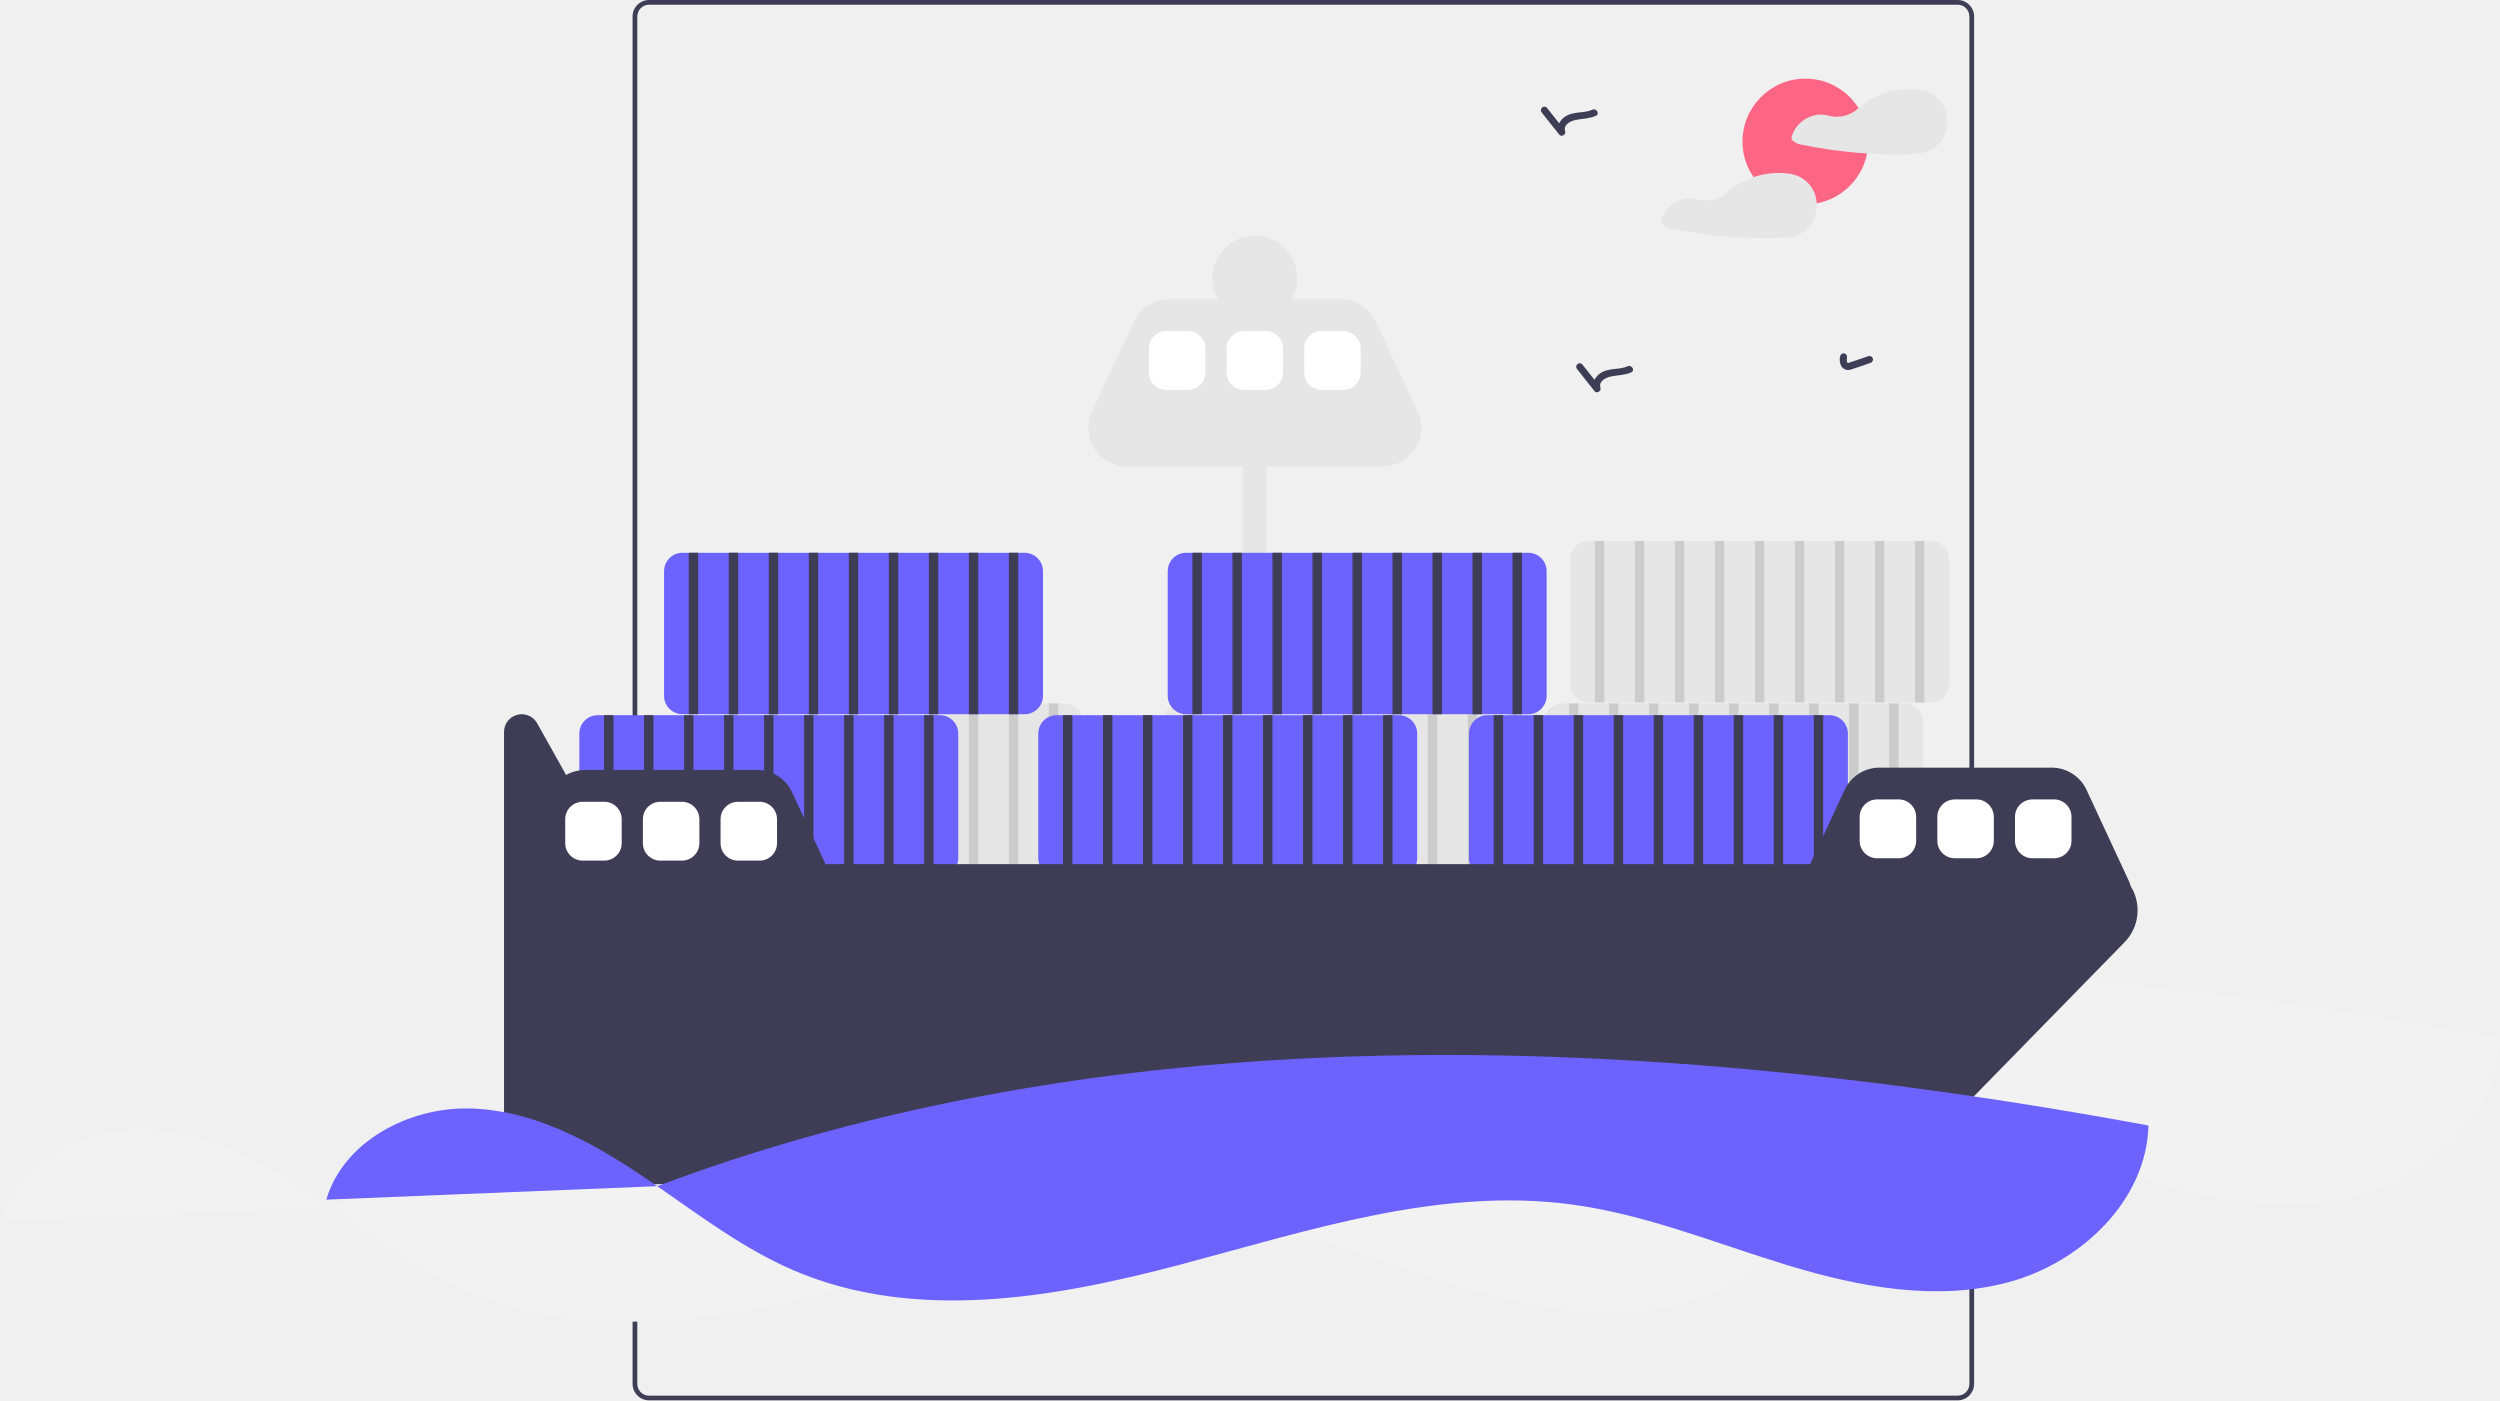
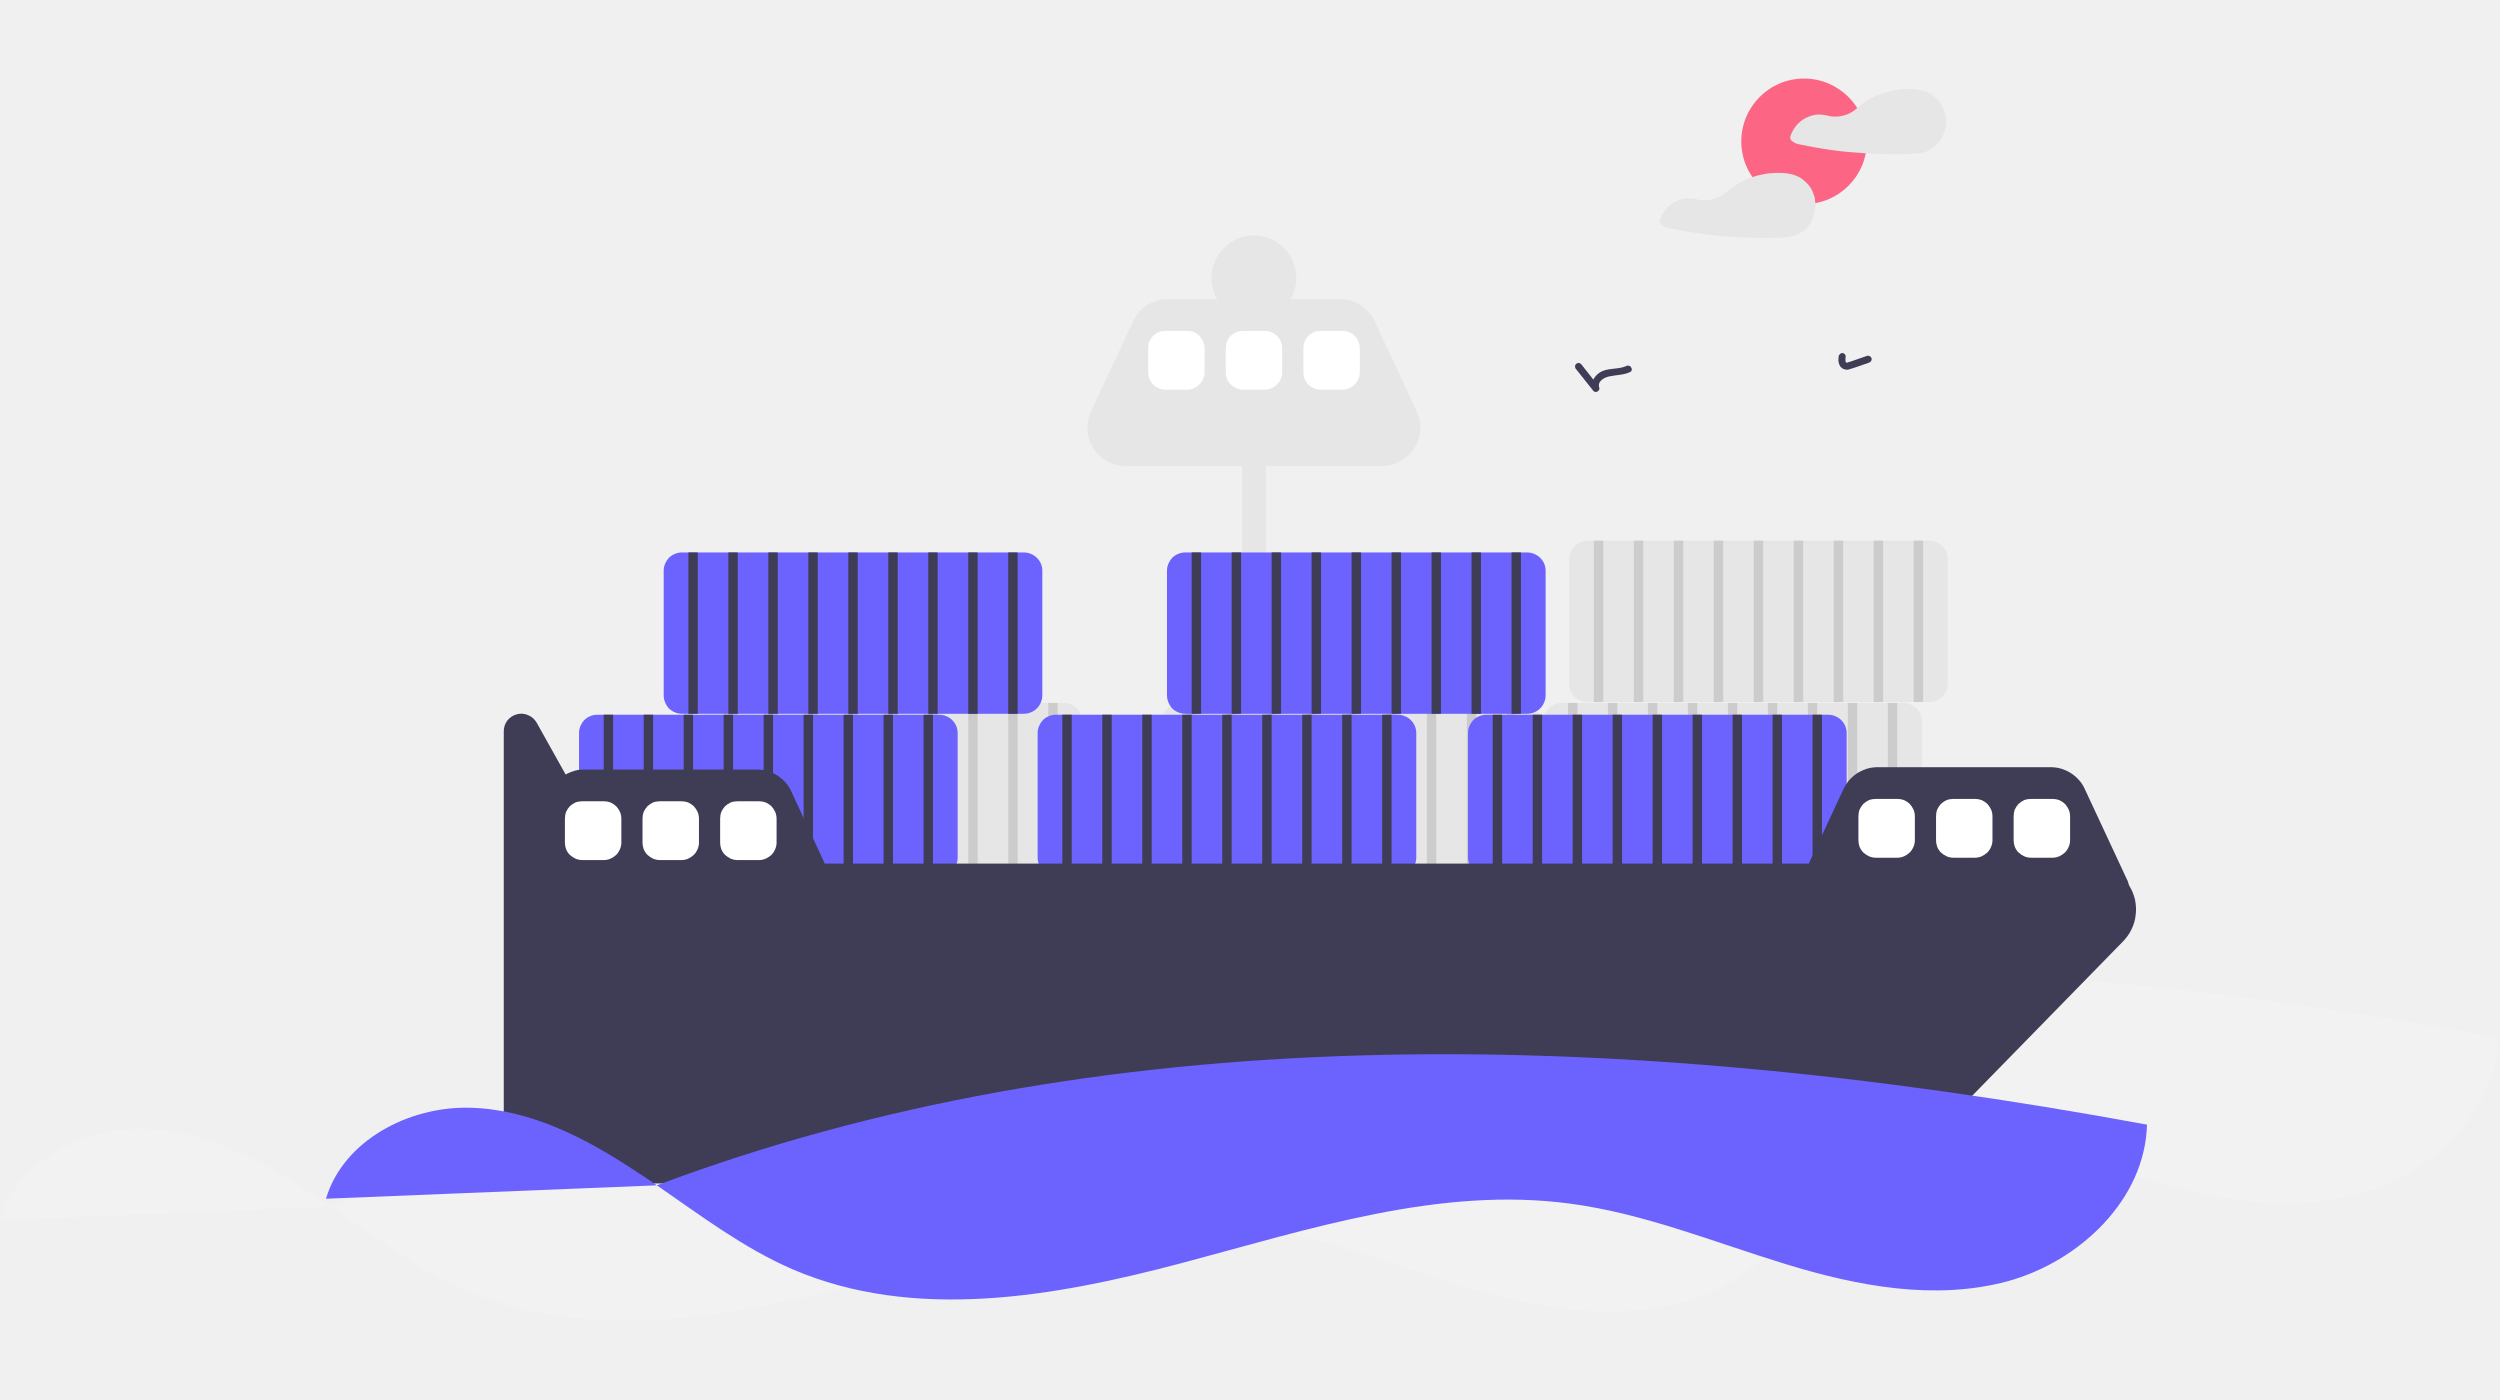
- <svg xmlns="http://www.w3.org/2000/svg" width="1062.23" height="595" viewBox="0 0 1062.23 595" role="img" artist="Katerina Limpitsouni" source="https://undraw.co/">
-   <path d="M702.771,153.766q-.84-.51-1.68-.99H642.652c-.42.66-.82,1.33-1.21,2h63.01C703.892,154.436,703.332,154.106,702.771,153.766Zm-386.5,197.47v14.9c.25.02.51.02.76.03l-.5,28.64-.26-.14v2.82l.21.11-.21,12.01v41.4h2v-106.52Q317.432,347.726,316.271,351.236Zm386.5-197.47q-.84-.51-1.68-.99H642.652c-.42.66-.82,1.33-1.21,2h63.01C703.892,154.436,703.332,154.106,702.771,153.766Zm176.5-.99h-556a7.008,7.008,0,0,0-7,7v581a7.015,7.015,0,0,0,7,7h556a7.008,7.008,0,0,0,7-7v-581A7.008,7.008,0,0,0,879.271,152.776Zm5,588a5.002,5.002,0,0,1-5,5h-556a5.002,5.002,0,0,1-5-5v-581a5.008,5.008,0,0,1,5-5h556a5.008,5.008,0,0,1,5,5Z" transform="translate(-47.49128 -152.7756)" fill="#3f3d56" />
-   <path d="M396.54,586.789c-25.906-.62-53.677,13.895-61.049,38.738l140.624-5.725q-3.989-2.757-8.014-5.446C446.525,600.006,422.446,587.41,396.54,586.789Z" transform="translate(-47.49128 -152.7756)" fill="#f2f2f2" />
-   <path d="M476.116,619.802c18.7,12.926,36.95,26.722,57.787,35.695,51.594,22.22,110.988,11.857,165.275-2.585,54.287-14.442,109.703-32.792,165.383-25.348,31.573,4.221,61.382,16.574,91.858,25.841s63.267,15.473,94.016,7.153c30.748-8.321,58.483-34.706,59.287-66.55C877.589,551.089,662.376,549.815,476.116,619.802Z" transform="translate(-47.49128 -152.7756)" fill="#f2f2f2" />
-   <path d="M108.54,632.789c-25.906-.62-53.677,13.895-61.049,38.738l140.624-5.725q-3.989-2.757-8.014-5.446C158.525,646.006,134.446,633.41,108.54,632.789Z" transform="translate(-47.49128 -152.7756)" fill="#f2f2f2" />
-   <path d="M188.116,665.802c18.7,12.926,36.95,26.722,57.787,35.695,51.594,22.22,110.988,11.857,165.275-2.585,54.287-14.442,109.703-32.792,165.383-25.348,31.573,4.221,61.382,16.574,91.858,25.841s63.267,15.473,94.016,7.153c30.748-8.321,58.483-34.706,59.287-66.55C589.589,597.089,374.376,595.815,188.116,665.802Z" transform="translate(-47.49128 -152.7756)" fill="#f2f2f2" />
-   <path d="M499.828,451.644h-145.36a7.825,7.825,0,0,0-7.82,7.82v52.96a7.825,7.825,0,0,0,7.82,7.82h145.36a7.825,7.825,0,0,0,7.82-7.82v-52.96A7.825,7.825,0,0,0,499.828,451.644Z" transform="translate(-47.49128 -152.7756)" fill="#e6e6e6" />
-   <rect x="309.657" y="298.868" width="4" height="68.6" fill="#ccc" />
-   <rect x="326.657" y="298.868" width="4" height="68.6" fill="#ccc" />
-   <rect x="343.657" y="298.868" width="4" height="68.6" fill="#ccc" />
-   <rect x="360.657" y="298.868" width="4" height="68.6" fill="#ccc" />
-   <rect x="377.657" y="298.868" width="4" height="68.6" fill="#ccc" />
-   <rect x="394.657" y="298.868" width="4" height="68.6" fill="#ccc" />
-   <rect x="411.657" y="298.868" width="4" height="68.6" fill="#ccc" />
-   <rect x="428.657" y="298.868" width="4" height="68.6" fill="#ccc" />
-   <rect x="445.657" y="298.868" width="4" height="68.6" fill="#ccc" />
-   <path d="M649.877,327.771l-17.846-38.396a16.302,16.302,0,0,0-14.783-9.431h-21.028a18,18,0,1,0-31.145,0H544.048a16.302,16.302,0,0,0-14.783,9.431L511.418,327.771a16.302,16.302,0,0,0,14.783,23.173h49.446v186h10v-186h49.446A16.302,16.302,0,0,0,649.877,327.771Z" transform="translate(-47.49128 -152.7756)" fill="#e6e6e6" />
-   <path d="M856.828,451.644h-145.36a7.825,7.825,0,0,0-7.82,7.82v52.96a7.825,7.825,0,0,0,7.82,7.82h145.36a7.825,7.825,0,0,0,7.82-7.82v-52.96A7.825,7.825,0,0,0,856.828,451.644Z" transform="translate(-47.49128 -152.7756)" fill="#e6e6e6" />
-   <rect x="666.657" y="298.868" width="4" height="68.6" fill="#ccc" />
-   <rect x="683.657" y="298.868" width="4" height="68.6" fill="#ccc" />
-   <rect x="700.657" y="298.868" width="4" height="68.6" fill="#ccc" />
-   <rect x="717.657" y="298.868" width="4" height="68.6" fill="#ccc" />
-   <rect x="734.657" y="298.868" width="4" height="68.6" fill="#ccc" />
-   <rect x="751.657" y="298.868" width="4" height="68.6" fill="#ccc" />
-   <rect x="768.657" y="298.868" width="4" height="68.6" fill="#ccc" />
-   <rect x="785.657" y="298.868" width="4" height="68.6" fill="#ccc" />
-   <rect x="802.657" y="298.868" width="4" height="68.6" fill="#ccc" />
-   <path d="M694.828,451.644h-145.36a7.825,7.825,0,0,0-7.82,7.82v52.96a7.825,7.825,0,0,0,7.82,7.82h145.36a7.825,7.825,0,0,0,7.82-7.82v-52.96A7.825,7.825,0,0,0,694.828,451.644Z" transform="translate(-47.49128 -152.7756)" fill="#e6e6e6" />
-   <rect x="504.657" y="298.868" width="4" height="68.6" fill="#ccc" />
-   <rect x="521.657" y="298.868" width="4" height="68.6" fill="#ccc" />
-   <rect x="538.657" y="298.868" width="4" height="68.6" fill="#ccc" />
-   <rect x="555.657" y="298.868" width="4" height="68.6" fill="#ccc" />
-   <rect x="572.657" y="298.868" width="4" height="68.6" fill="#ccc" />
-   <rect x="589.657" y="298.868" width="4" height="68.6" fill="#ccc" />
-   <rect x="606.657" y="298.868" width="4" height="68.6" fill="#ccc" />
-   <rect x="623.657" y="298.868" width="4" height="68.6" fill="#ccc" />
-   <rect x="640.657" y="298.868" width="4" height="68.6" fill="#ccc" />
-   <path d="M867.828,382.644h-145.36a7.825,7.825,0,0,0-7.82,7.82v52.96a7.825,7.825,0,0,0,7.82,7.82h145.36a7.825,7.825,0,0,0,7.82-7.82v-52.96A7.825,7.825,0,0,0,867.828,382.644Z" transform="translate(-47.49128 -152.7756)" fill="#e6e6e6" />
-   <rect x="677.657" y="229.868" width="4" height="68.6" fill="#ccc" />
-   <rect x="694.657" y="229.868" width="4" height="68.6" fill="#ccc" />
-   <rect x="711.657" y="229.868" width="4" height="68.6" fill="#ccc" />
-   <rect x="728.657" y="229.868" width="4" height="68.6" fill="#ccc" />
-   <rect x="745.657" y="229.868" width="4" height="68.6" fill="#ccc" />
-   <rect x="762.657" y="229.868" width="4" height="68.6" fill="#ccc" />
-   <rect x="779.657" y="229.868" width="4" height="68.6" fill="#ccc" />
-   <rect x="796.657" y="229.868" width="4" height="68.6" fill="#ccc" />
-   <rect x="813.657" y="229.868" width="4" height="68.6" fill="#ccc" />
-   <path d="M824.828,456.644h-145.36a7.825,7.825,0,0,0-7.82,7.82v52.96a7.825,7.825,0,0,0,7.82,7.82h145.36a7.825,7.825,0,0,0,7.82-7.82v-52.96A7.825,7.825,0,0,0,824.828,456.644Z" transform="translate(-47.49128 -152.7756)" fill="#6c63ff" />
-   <rect x="634.657" y="303.868" width="4" height="68.6" fill="#3f3d56" />
-   <rect x="651.657" y="303.868" width="4" height="68.6" fill="#3f3d56" />
-   <rect x="668.657" y="303.868" width="4" height="68.6" fill="#3f3d56" />
-   <rect x="685.657" y="303.868" width="4" height="68.6" fill="#3f3d56" />
-   <rect x="702.657" y="303.868" width="4" height="68.6" fill="#3f3d56" />
-   <rect x="719.657" y="303.868" width="4" height="68.6" fill="#3f3d56" />
-   <rect x="736.657" y="303.868" width="4" height="68.6" fill="#3f3d56" />
-   <rect x="753.657" y="303.868" width="4" height="68.6" fill="#3f3d56" />
-   <rect x="770.657" y="303.868" width="4" height="68.6" fill="#3f3d56" />
-   <path d="M641.828,456.644h-145.36a7.825,7.825,0,0,0-7.82,7.82v52.96a7.825,7.825,0,0,0,7.82,7.82h145.36a7.825,7.825,0,0,0,7.82-7.82v-52.96A7.825,7.825,0,0,0,641.828,456.644Z" transform="translate(-47.49128 -152.7756)" fill="#6c63ff" />
-   <rect x="451.657" y="303.868" width="4" height="68.6" fill="#3f3d56" />
-   <rect x="468.657" y="303.868" width="4" height="68.6" fill="#3f3d56" />
-   <rect x="485.657" y="303.868" width="4" height="68.6" fill="#3f3d56" />
-   <rect x="502.657" y="303.868" width="4" height="68.6" fill="#3f3d56" />
-   <rect x="519.657" y="303.868" width="4" height="68.6" fill="#3f3d56" />
-   <rect x="536.657" y="303.868" width="4" height="68.6" fill="#3f3d56" />
-   <rect x="553.657" y="303.868" width="4" height="68.6" fill="#3f3d56" />
-   <rect x="570.657" y="303.868" width="4" height="68.6" fill="#3f3d56" />
-   <rect x="587.657" y="303.868" width="4" height="68.6" fill="#3f3d56" />
-   <path d="M696.828,387.644h-145.36a7.825,7.825,0,0,0-7.82,7.82v52.96a7.825,7.825,0,0,0,7.82,7.82h145.36a7.825,7.825,0,0,0,7.82-7.82v-52.96A7.825,7.825,0,0,0,696.828,387.644Z" transform="translate(-47.49128 -152.7756)" fill="#6c63ff" />
-   <rect x="506.657" y="234.868" width="4" height="68.6" fill="#3f3d56" />
-   <rect x="523.657" y="234.868" width="4" height="68.6" fill="#3f3d56" />
-   <rect x="540.657" y="234.868" width="4" height="68.6" fill="#3f3d56" />
-   <rect x="557.657" y="234.868" width="4" height="68.6" fill="#3f3d56" />
-   <rect x="574.657" y="234.868" width="4" height="68.6" fill="#3f3d56" />
-   <rect x="591.657" y="234.868" width="4" height="68.6" fill="#3f3d56" />
-   <rect x="608.657" y="234.868" width="4" height="68.6" fill="#3f3d56" />
-   <rect x="625.657" y="234.868" width="4" height="68.6" fill="#3f3d56" />
-   <rect x="642.657" y="234.868" width="4" height="68.6" fill="#3f3d56" />
-   <path d="M446.828,456.644h-145.36a7.825,7.825,0,0,0-7.82,7.82v52.96a7.825,7.825,0,0,0,7.82,7.82h145.36a7.825,7.825,0,0,0,7.82-7.82v-52.96A7.825,7.825,0,0,0,446.828,456.644Z" transform="translate(-47.49128 -152.7756)" fill="#6c63ff" />
-   <rect x="256.657" y="303.868" width="4" height="68.6" fill="#3f3d56" />
-   <rect x="273.657" y="303.868" width="4" height="68.6" fill="#3f3d56" />
-   <rect x="290.657" y="303.868" width="4" height="68.6" fill="#3f3d56" />
-   <rect x="307.657" y="303.868" width="4" height="68.6" fill="#3f3d56" />
-   <rect x="324.657" y="303.868" width="4" height="68.6" fill="#3f3d56" />
-   <rect x="341.657" y="303.868" width="4" height="68.6" fill="#3f3d56" />
-   <rect x="358.657" y="303.868" width="4" height="68.6" fill="#3f3d56" />
-   <rect x="375.657" y="303.868" width="4" height="68.6" fill="#3f3d56" />
-   <rect x="392.657" y="303.868" width="4" height="68.6" fill="#3f3d56" />
-   <path d="M482.828,387.644h-145.36a7.825,7.825,0,0,0-7.82,7.82v52.96a7.825,7.825,0,0,0,7.82,7.82h145.36a7.825,7.825,0,0,0,7.82-7.82v-52.96A7.825,7.825,0,0,0,482.828,387.644Z" transform="translate(-47.49128 -152.7756)" fill="#6c63ff" />
-   <rect x="292.657" y="234.868" width="4" height="68.6" fill="#3f3d56" />
-   <rect x="309.657" y="234.868" width="4" height="68.6" fill="#3f3d56" />
-   <rect x="326.657" y="234.868" width="4" height="68.6" fill="#3f3d56" />
-   <rect x="343.657" y="234.868" width="4" height="68.6" fill="#3f3d56" />
-   <rect x="360.657" y="234.868" width="4" height="68.6" fill="#3f3d56" />
-   <rect x="377.657" y="234.868" width="4" height="68.6" fill="#3f3d56" />
-   <rect x="394.657" y="234.868" width="4" height="68.6" fill="#3f3d56" />
-   <rect x="411.657" y="234.868" width="4" height="68.6" fill="#3f3d56" />
-   <rect x="428.657" y="234.868" width="4" height="68.6" fill="#3f3d56" />
-   <path d="M952.804,529.294a16.672,16.672,0,0,0-.927-2.523l-17.846-38.396a16.302,16.302,0,0,0-14.783-9.431H846.048a16.302,16.302,0,0,0-14.783,9.431l-14.673,31.569H398.239l-14.208-30.569a16.302,16.302,0,0,0-14.783-9.431H296.048a16.276,16.276,0,0,0-8.015,2.115l-12.308-21.978a7.518,7.518,0,0,0-14.077,3.673V636.361a19.583,19.583,0,0,0,19.583,19.583H841.408a19.583,19.583,0,0,0,14.001-5.891l94.699-96.835A19.41,19.41,0,0,0,952.804,529.294Z" transform="translate(-47.49128 -152.7756)" fill="#3f3d56" />
-   <path d="M854.247,517.444h-9.197a7.41,7.41,0,0,1-7.401-7.401V499.845a7.41,7.41,0,0,1,7.401-7.401h9.197a7.41,7.41,0,0,1,7.401,7.401v10.197A7.41,7.41,0,0,1,854.247,517.444Z" transform="translate(-47.49128 -152.7756)" fill="#fff" />
-   <path d="M887.247,517.444h-9.197a7.41,7.41,0,0,1-7.401-7.401V499.845a7.41,7.41,0,0,1,7.401-7.401h9.197a7.41,7.41,0,0,1,7.401,7.401v10.197A7.41,7.41,0,0,1,887.247,517.444Z" transform="translate(-47.49128 -152.7756)" fill="#fff" />
-   <path d="M920.247,517.444h-9.197a7.41,7.41,0,0,1-7.401-7.401V499.845a7.41,7.41,0,0,1,7.401-7.401h9.197a7.41,7.41,0,0,1,7.401,7.401v10.197A7.41,7.41,0,0,1,920.247,517.444Z" transform="translate(-47.49128 -152.7756)" fill="#fff" />
-   <path d="M552.247,318.444h-9.197a7.41,7.41,0,0,1-7.401-7.401V300.845a7.41,7.41,0,0,1,7.401-7.401h9.197a7.41,7.41,0,0,1,7.401,7.401v10.197A7.41,7.41,0,0,1,552.247,318.444Z" transform="translate(-47.49128 -152.7756)" fill="#fff" />
-   <path d="M585.247,318.444h-9.197a7.41,7.41,0,0,1-7.401-7.401V300.845a7.41,7.41,0,0,1,7.401-7.401h9.197a7.41,7.41,0,0,1,7.401,7.401v10.197A7.41,7.41,0,0,1,585.247,318.444Z" transform="translate(-47.49128 -152.7756)" fill="#fff" />
-   <path d="M618.247,318.444h-9.197a7.41,7.41,0,0,1-7.401-7.401V300.845a7.41,7.41,0,0,1,7.401-7.401h9.197a7.41,7.41,0,0,1,7.401,7.401v10.197A7.41,7.41,0,0,1,618.247,318.444Z" transform="translate(-47.49128 -152.7756)" fill="#fff" />
-   <path d="M304.247,518.444h-9.197a7.41,7.41,0,0,1-7.401-7.401V500.845a7.41,7.41,0,0,1,7.401-7.401h9.197a7.41,7.41,0,0,1,7.401,7.401v10.197A7.41,7.41,0,0,1,304.247,518.444Z" transform="translate(-47.49128 -152.7756)" fill="#fff" />
-   <path d="M337.247,518.444h-9.197a7.41,7.41,0,0,1-7.401-7.401V500.845a7.41,7.41,0,0,1,7.401-7.401h9.197a7.41,7.41,0,0,1,7.401,7.401v10.197A7.41,7.41,0,0,1,337.247,518.444Z" transform="translate(-47.49128 -152.7756)" fill="#fff" />
-   <path d="M370.247,518.444h-9.197a7.41,7.41,0,0,1-7.401-7.401V500.845a7.41,7.41,0,0,1,7.401-7.401h9.197a7.41,7.41,0,0,1,7.401,7.401v10.197A7.41,7.41,0,0,1,370.247,518.444Z" transform="translate(-47.49128 -152.7756)" fill="#fff" />
-   <path d="M247.171,623.759c-25.906-.62-53.677,13.895-61.049,38.738l140.624-5.725q-3.989-2.757-8.014-5.446C297.156,636.975,273.076,624.379,247.171,623.759Z" transform="translate(-47.49128 -152.7756)" fill="#6c63ff" />
-   <path d="M326.746,656.772c18.7,12.926,36.95,26.722,57.787,35.695C436.127,714.687,495.521,704.324,549.808,689.882s109.703-32.792,165.383-25.348c31.573,4.221,61.382,16.574,91.858,25.841s63.267,15.473,94.016,7.153c30.748-8.321,58.483-34.706,59.287-66.55C728.219,588.059,513.007,586.784,326.746,656.772Z" transform="translate(-47.49128 -152.7756)" fill="#6c63ff" />
-   <circle cx="767.076" cy="60.127" r="26.701" fill="#fd6584" />
-   <path d="M874.326,200.259a13.235,13.235,0,0,0-11.17-9.29,1.081,1.081,0,0,0-.18,0,1.418,1.418,0,0,0-.22-.05c-8.94-1.16-18.88,1.66-25.57,7.8l-.073.067a13.543,13.543,0,0,1-12.826,3.106,11.891,11.891,0,0,0-3.761-.414,13.184,13.184,0,0,0-11.8,9.51,1.526,1.526,0,0,0,.69,1.69,6.673,6.673,0,0,0,2.79,1.42c2.21.47,4.44.9,6.67,1.29q6.54,1.14,13.15,1.85,4.365.465,8.75.74c6.04.38,12.11.47,18.16.28,3-.1,5.88-.2,8.62-1.52a12.798,12.798,0,0,0,4.95-4.31A14.548,14.548,0,0,0,874.326,200.259Z" transform="translate(-47.49128 -152.7756)" fill="#e6e6e6" />
-   <path d="M819.396,239.159a13.652,13.652,0,0,0-.56-3.3,13.26,13.26,0,0,0-11.18-9.29.965.965,0,0,0-.17,0,1.887,1.887,0,0,0-.23-.05,33.194,33.194,0,0,0-14.69,1.51,30.318,30.318,0,0,0-10.947,6.351,13.536,13.536,0,0,1-12.827,3.113,11.926,11.926,0,0,0-3.767-.414,13.183,13.183,0,0,0-11.8,9.51,1.555,1.555,0,0,0,.69,1.69,6.733,6.733,0,0,0,2.79,1.42c2.22.47,4.44.9,6.68,1.29q6.54,1.14,13.14,1.85a195.166,195.166,0,0,0,26.92,1.02c2.99-.1,5.88-.2,8.62-1.52a12.77,12.77,0,0,0,4.94-4.31A14.264,14.264,0,0,0,819.396,239.159Z" transform="translate(-47.49128 -152.7756)" fill="#e6e6e6" />
-   <path d="M829.308,304.405a5.61,5.61,0,0,0,.625,4.084,3.408,3.408,0,0,0,3.962,1.311c2.797-.868,5.556-1.885,8.33-2.828a1.535,1.535,0,0,0,1.048-1.845,1.515,1.515,0,0,0-1.845-1.048l-6.93,2.355c-.523.178-1.044.38-1.576.525-.056.015-.259.06-.248.059.026-.002.184.015.008.002q-.15-.045.002.02l-.133-.075c.121.101-.015-.013-.056-.056-.037-.037-.145-.186-.061-.064a1.855,1.855,0,0,1-.157-.276c.073.162-.064-.239-.074-.294a6.424,6.424,0,0,1,.106-1.871,1.507,1.507,0,0,0-1.5-1.5,1.539,1.539,0,0,0-1.5,1.5Z" transform="translate(-47.49128 -152.7756)" fill="#3f3d56" />
-   <path d="M717.627,309.672l7.393,9.322c.941,1.186,2.958-.098,2.507-1.459-.922-2.784,2.259-4.336,4.455-4.794,2.913-.608,5.837-.51,8.601-1.762,1.756-.795.233-3.382-1.514-2.59-3.234,1.465-7.004.793-10.278,2.218-2.927,1.273-5.241,4.449-4.156,7.726L727.141,316.873l-7.393-9.322a1.51,1.51,0,0,0-2.121,0,1.535,1.535,0,0,0,0,2.121Z" transform="translate(-47.49128 -152.7756)" fill="#3f3d56" />
-   <path d="M702.627,200.672l7.393,9.322c.941,1.186,2.958-.098,2.507-1.459-.922-2.784,2.259-4.336,4.455-4.794,2.913-.608,5.837-.51,8.601-1.762,1.756-.795.233-3.382-1.514-2.59-3.234,1.465-7.004.793-10.278,2.218-2.927,1.273-5.241,4.449-4.156,7.726L712.141,207.873l-7.393-9.322a1.51,1.51,0,0,0-2.121,0,1.535,1.535,0,0,0,0,2.121Z" transform="translate(-47.49128 -152.7756)" fill="#3f3d56" />
+ <svg xmlns="http://www.w3.org/2000/svg" version="1.2" viewBox="0 0 1063 595" width="1063" height="595">
+   <style>
+ 		.s0 { fill: #f2f2f2 } 
+ 		.s1 { fill: #e6e6e6 } 
+ 		.s2 { fill: #cccccc } 
+ 		.s3 { fill: #6c63ff } 
+ 		.s4 { fill: #3f3d56 } 
+ 		.s5 { fill: #ffffff } 
+ 		.s6 { fill: #fd6584 } 
+ 	</style>
+   <path class="s0" d="m428.6 467c18.7 13 37 26.7 57.8 35.7 51.6 22.2 111 11.9 165.3-2.6 54.3-14.4 109.7-32.8 165.4-25.3 31.5 4.2 61.4 16.6 91.8 25.8 30.5 9.3 63.3 15.5 94 7.2 30.8-8.3 58.5-34.7 59.3-66.6-232.1-42.9-447.3-44.2-633.6 25.8z" />
+   <path class="s0" d="m61 480c-25.9-0.6-53.6 13.9-61 38.8l140.6-5.8q-4-2.7-8-5.4c-21.6-14.4-45.6-27-71.6-27.6z" />
+   <path class="s0" d="m140.6 513c18.7 13 37 26.7 57.8 35.7 51.6 22.2 111 11.9 165.3-2.6 54.3-14.4 109.7-32.8 165.4-25.3 31.5 4.2 61.4 16.6 91.8 25.8 30.5 9.3 63.3 15.5 94 7.2 30.8-8.3 58.5-34.7 59.3-66.6-232.1-42.9-447.3-44.2-633.6 25.8z" />
+   <path class="s1" d="m452.3 298.9h-145.3q-1.6 0-3 0.6-1.5 0.6-2.6 1.7-1 1.1-1.6 2.5-0.6 1.4-0.6 3v52.9q0 1.6 0.6 3 0.6 1.5 1.6 2.6 1.1 1.1 2.6 1.7 1.4 0.6 3 0.6h145.3q1.6 0 3-0.6 1.5-0.6 2.6-1.7 1.1-1.1 1.7-2.6 0.6-1.4 0.6-3v-52.9q0-1.6-0.6-3-0.6-1.4-1.7-2.5-1.1-1.1-2.6-1.7-1.4-0.6-3-0.6z" />
+   <path fill-rule="evenodd" class="s2" d="m309.7 298.9h4v68.6h-4z" />
+   <path fill-rule="evenodd" class="s2" d="m326.7 298.9h4v68.6h-4z" />
+   <path fill-rule="evenodd" class="s2" d="m343.7 298.9h4v68.6h-4z" />
+   <path fill-rule="evenodd" class="s2" d="m360.7 298.9h4v68.6h-4z" />
+   <path fill-rule="evenodd" class="s2" d="m377.7 298.9h4v68.6h-4z" />
+   <path fill-rule="evenodd" class="s2" d="m394.7 298.9h4v68.6h-4z" />
+   <path fill-rule="evenodd" class="s2" d="m411.7 298.9h4v68.6h-4z" />
+   <path fill-rule="evenodd" class="s2" d="m428.7 298.9h4v68.6h-4z" />
+   <path fill-rule="evenodd" class="s2" d="m445.7 298.9h4v68.6h-4z" />
+   <path class="s1" d="m602.4 175l-17.9-38.4q-0.9-2.1-2.5-3.9-1.5-1.7-3.5-3-1.9-1.2-4.2-1.9-2.2-0.6-4.5-0.6h-21.1c3.3-5.6 3.3-12.5 0.1-18-3.3-5.6-9.2-9.1-15.6-9.1-6.5 0-12.4 3.5-15.6 9.1-3.3 5.5-3.2 12.4 0 18h-21q-2.4 0-4.6 0.6-2.2 0.7-4.2 1.9-2 1.3-3.5 3-1.5 1.8-2.5 3.9l-17.9 38.4c-1.1 2.5-1.6 5.2-1.5 7.9 0.2 2.8 1.1 5.4 2.6 7.7 1.4 2.3 3.5 4.2 5.9 5.6 2.4 1.3 5.1 2 7.8 2h49.5v186h10v-186h49.4c2.7 0 5.4-0.7 7.8-2 2.4-1.4 4.5-3.3 5.9-5.6 1.5-2.3 2.4-4.9 2.6-7.7 0.2-2.7-0.4-5.4-1.5-7.9z" />
+   <path class="s1" d="m809.3 298.9h-145.3q-1.6 0-3 0.6-1.5 0.6-2.6 1.7-1 1.1-1.6 2.5-0.6 1.4-0.6 3v52.9q0 1.6 0.6 3 0.6 1.5 1.6 2.6 1.1 1.1 2.6 1.7 1.4 0.6 3 0.6h145.3q1.6 0 3-0.6 1.5-0.6 2.6-1.7 1.1-1.1 1.7-2.6 0.6-1.4 0.6-3v-52.9q0-1.6-0.6-3-0.6-1.4-1.7-2.5-1.1-1.1-2.6-1.7-1.4-0.6-3-0.6z" />
+   <path fill-rule="evenodd" class="s2" d="m666.7 298.9h4v68.6h-4z" />
+   <path fill-rule="evenodd" class="s2" d="m683.7 298.9h4v68.6h-4z" />
+   <path fill-rule="evenodd" class="s2" d="m700.7 298.9h4v68.6h-4z" />
+   <path fill-rule="evenodd" class="s2" d="m717.7 298.9h4v68.6h-4z" />
+   <path fill-rule="evenodd" class="s2" d="m734.7 298.9h4v68.6h-4z" />
+   <path fill-rule="evenodd" class="s2" d="m751.7 298.9h4v68.6h-4z" />
+   <path fill-rule="evenodd" class="s2" d="m768.7 298.9h4v68.6h-4z" />
+   <path fill-rule="evenodd" class="s2" d="m785.7 298.9h4v68.6h-4z" />
+   <path fill-rule="evenodd" class="s2" d="m802.7 298.9h4v68.6h-4z" />
+   <path class="s1" d="m647.3 298.9h-145.3q-1.6 0-3 0.6-1.5 0.6-2.6 1.7-1 1.1-1.6 2.5-0.6 1.4-0.6 3v52.9q0 1.6 0.6 3 0.6 1.5 1.6 2.6 1.1 1.1 2.6 1.7 1.4 0.6 3 0.6h145.3q1.6 0 3-0.6 1.5-0.6 2.6-1.7 1.1-1.1 1.7-2.6 0.6-1.4 0.6-3v-52.9q0-1.6-0.6-3-0.6-1.4-1.7-2.5-1.1-1.1-2.6-1.7-1.4-0.6-3-0.6z" />
+   <path fill-rule="evenodd" class="s2" d="m504.7 298.9h4v68.6h-4z" />
+   <path fill-rule="evenodd" class="s2" d="m521.7 298.9h4v68.6h-4z" />
+   <path fill-rule="evenodd" class="s2" d="m538.7 298.9h4v68.6h-4z" />
+   <path fill-rule="evenodd" class="s2" d="m555.7 298.9h4v68.6h-4z" />
+   <path fill-rule="evenodd" class="s2" d="m572.7 298.9h4v68.6h-4z" />
+   <path fill-rule="evenodd" class="s2" d="m589.7 298.9h4v68.6h-4z" />
+   <path fill-rule="evenodd" class="s2" d="m606.7 298.9h4v68.6h-4z" />
+   <path fill-rule="evenodd" class="s2" d="m623.7 298.9h4v68.6h-4z" />
+   <path fill-rule="evenodd" class="s2" d="m640.7 298.9h4v68.6h-4z" />
+   <path class="s1" d="m820.3 229.9h-145.3q-1.6 0-3 0.6-1.5 0.6-2.6 1.7-1 1.1-1.6 2.5-0.6 1.4-0.6 3v52.9q0 1.6 0.6 3 0.6 1.5 1.6 2.6 1.1 1.1 2.6 1.7 1.4 0.6 3 0.6h145.3q1.6 0 3-0.6 1.5-0.6 2.6-1.7 1.1-1.1 1.7-2.6 0.6-1.4 0.6-3v-52.9q0-1.6-0.6-3-0.6-1.4-1.7-2.5-1.1-1.1-2.6-1.7-1.4-0.6-3-0.6z" />
+   <path fill-rule="evenodd" class="s2" d="m677.7 229.9h4v68.6h-4z" />
+   <path fill-rule="evenodd" class="s2" d="m694.7 229.9h4v68.6h-4z" />
+   <path fill-rule="evenodd" class="s2" d="m711.7 229.9h4v68.6h-4z" />
+   <path fill-rule="evenodd" class="s2" d="m728.7 229.9h4v68.6h-4z" />
+   <path fill-rule="evenodd" class="s2" d="m745.7 229.9h4v68.6h-4z" />
+   <path fill-rule="evenodd" class="s2" d="m762.7 229.9h4v68.6h-4z" />
+   <path fill-rule="evenodd" class="s2" d="m779.7 229.9h4v68.6h-4z" />
+   <path fill-rule="evenodd" class="s2" d="m796.7 229.9h4v68.6h-4z" />
+   <path fill-rule="evenodd" class="s2" d="m813.7 229.9h4v68.6h-4z" />
+   <path class="s3" d="m777.3 303.9h-145.3q-1.6 0-3 0.6-1.5 0.6-2.6 1.7-1 1.1-1.6 2.5-0.6 1.4-0.6 3v52.9q0 1.6 0.6 3 0.6 1.5 1.6 2.6 1.1 1.1 2.6 1.7 1.4 0.6 3 0.6h145.3q1.6 0 3-0.6 1.5-0.6 2.6-1.7 1.1-1.1 1.7-2.6 0.6-1.4 0.6-3v-52.9q0-1.6-0.6-3-0.6-1.4-1.7-2.5-1.1-1.1-2.6-1.7-1.4-0.6-3-0.6z" />
+   <path fill-rule="evenodd" class="s4" d="m634.7 303.9h4v68.6h-4z" />
+   <path fill-rule="evenodd" class="s4" d="m651.7 303.9h4v68.6h-4z" />
+   <path fill-rule="evenodd" class="s4" d="m668.7 303.9h4v68.6h-4z" />
+   <path fill-rule="evenodd" class="s4" d="m685.7 303.9h4v68.6h-4z" />
+   <path fill-rule="evenodd" class="s4" d="m702.7 303.9h4v68.6h-4z" />
+   <path fill-rule="evenodd" class="s4" d="m719.7 303.9h4v68.6h-4z" />
+   <path fill-rule="evenodd" class="s4" d="m736.7 303.9h4v68.6h-4z" />
+   <path fill-rule="evenodd" class="s4" d="m753.7 303.9h4v68.6h-4z" />
+   <path fill-rule="evenodd" class="s4" d="m770.7 303.9h4v68.6h-4z" />
+   <path class="s3" d="m594.3 303.9h-145.3q-1.6 0-3 0.6-1.5 0.6-2.6 1.7-1 1.1-1.6 2.5-0.6 1.4-0.6 3v52.9q0 1.6 0.6 3 0.6 1.5 1.6 2.6 1.1 1.1 2.6 1.7 1.4 0.6 3 0.6h145.3q1.6 0 3-0.6 1.5-0.6 2.6-1.7 1.1-1.1 1.7-2.6 0.6-1.4 0.6-3v-52.9q0-1.6-0.6-3-0.6-1.4-1.7-2.5-1.1-1.1-2.6-1.7-1.4-0.6-3-0.6z" />
+   <path fill-rule="evenodd" class="s4" d="m451.7 303.9h4v68.6h-4z" />
+   <path fill-rule="evenodd" class="s4" d="m468.7 303.9h4v68.6h-4z" />
+   <path fill-rule="evenodd" class="s4" d="m485.7 303.9h4v68.6h-4z" />
+   <path fill-rule="evenodd" class="s4" d="m502.7 303.9h4v68.6h-4z" />
+   <path fill-rule="evenodd" class="s4" d="m519.7 303.9h4v68.6h-4z" />
+   <path fill-rule="evenodd" class="s4" d="m536.7 303.9h4v68.6h-4z" />
+   <path fill-rule="evenodd" class="s4" d="m553.7 303.9h4v68.6h-4z" />
+   <path fill-rule="evenodd" class="s4" d="m570.7 303.9h4v68.6h-4z" />
+   <path fill-rule="evenodd" class="s4" d="m587.7 303.9h4v68.6h-4z" />
+   <path class="s3" d="m649.3 234.9h-145.3q-1.6 0-3 0.6-1.5 0.6-2.6 1.7-1 1.1-1.6 2.5-0.6 1.4-0.6 3v52.9q0 1.6 0.6 3 0.6 1.5 1.6 2.6 1.1 1.1 2.6 1.7 1.4 0.6 3 0.6h145.3q1.6 0 3-0.6 1.5-0.6 2.6-1.7 1.1-1.1 1.7-2.6 0.6-1.4 0.6-3v-52.9q0-1.6-0.6-3-0.6-1.4-1.7-2.5-1.1-1.1-2.6-1.7-1.4-0.6-3-0.6z" />
+   <path fill-rule="evenodd" class="s4" d="m506.7 234.9h4v68.6h-4z" />
+   <path fill-rule="evenodd" class="s4" d="m523.7 234.9h4v68.6h-4z" />
+   <path fill-rule="evenodd" class="s4" d="m540.7 234.9h4v68.6h-4z" />
+   <path fill-rule="evenodd" class="s4" d="m557.7 234.9h4v68.6h-4z" />
+   <path fill-rule="evenodd" class="s4" d="m574.7 234.9h4v68.6h-4z" />
+   <path fill-rule="evenodd" class="s4" d="m591.7 234.9h4v68.6h-4z" />
+   <path fill-rule="evenodd" class="s4" d="m608.7 234.9h4v68.6h-4z" />
+   <path fill-rule="evenodd" class="s4" d="m625.7 234.9h4v68.6h-4z" />
+   <path fill-rule="evenodd" class="s4" d="m642.7 234.9h4v68.6h-4z" />
+   <path class="s3" d="m399.3 303.9h-145.3q-1.6 0-3 0.6-1.5 0.6-2.6 1.7-1 1.1-1.6 2.5-0.6 1.4-0.6 3v52.9q0 1.6 0.6 3 0.6 1.5 1.6 2.6 1.1 1.1 2.6 1.7 1.4 0.6 3 0.6h145.3q1.6 0 3-0.6 1.5-0.6 2.6-1.7 1.1-1.1 1.7-2.6 0.6-1.4 0.6-3v-52.9q0-1.6-0.6-3-0.6-1.4-1.7-2.5-1.1-1.1-2.6-1.7-1.4-0.6-3-0.6z" />
+   <path fill-rule="evenodd" class="s4" d="m256.7 303.9h4v68.6h-4z" />
+   <path fill-rule="evenodd" class="s4" d="m273.7 303.9h4v68.6h-4z" />
+   <path fill-rule="evenodd" class="s4" d="m290.7 303.9h4v68.6h-4z" />
+   <path fill-rule="evenodd" class="s4" d="m307.7 303.9h4v68.6h-4z" />
+   <path fill-rule="evenodd" class="s4" d="m324.7 303.9h4v68.6h-4z" />
+   <path fill-rule="evenodd" class="s4" d="m341.7 303.9h4v68.6h-4z" />
+   <path fill-rule="evenodd" class="s4" d="m358.7 303.9h4v68.6h-4z" />
+   <path fill-rule="evenodd" class="s4" d="m375.7 303.9h4v68.6h-4z" />
+   <path fill-rule="evenodd" class="s4" d="m392.7 303.9h4v68.6h-4z" />
+   <path class="s3" d="m435.3 234.9h-145.3q-1.6 0-3 0.6-1.5 0.6-2.6 1.7-1 1.1-1.6 2.5-0.6 1.4-0.6 3v52.9q0 1.6 0.6 3 0.6 1.5 1.6 2.6 1.1 1.1 2.6 1.7 1.4 0.6 3 0.6h145.3q1.6 0 3-0.6 1.5-0.6 2.6-1.7 1.1-1.1 1.7-2.6 0.6-1.4 0.6-3v-52.9q0-1.6-0.6-3-0.6-1.4-1.7-2.5-1.1-1.1-2.6-1.7-1.4-0.6-3-0.6z" />
+   <path fill-rule="evenodd" class="s4" d="m292.7 234.9h4v68.6h-4z" />
+   <path fill-rule="evenodd" class="s4" d="m309.7 234.9h4v68.6h-4z" />
+   <path fill-rule="evenodd" class="s4" d="m326.7 234.9h4v68.6h-4z" />
+   <path fill-rule="evenodd" class="s4" d="m343.7 234.9h4v68.6h-4z" />
+   <path fill-rule="evenodd" class="s4" d="m360.7 234.9h4v68.6h-4z" />
+   <path fill-rule="evenodd" class="s4" d="m377.7 234.9h4v68.6h-4z" />
+   <path fill-rule="evenodd" class="s4" d="m394.7 234.9h4v68.6h-4z" />
+   <path fill-rule="evenodd" class="s4" d="m411.7 234.9h4v68.6h-4z" />
+   <path fill-rule="evenodd" class="s4" d="m428.7 234.9h4v68.6h-4z" />
+   <path class="s4" d="m905.3 376.5q-0.1-0.3-0.2-0.6-0.1-0.3-0.2-0.7-0.1-0.3-0.2-0.6-0.2-0.3-0.3-0.6l-17.9-38.4q-0.9-2.1-2.5-3.9-1.5-1.7-3.5-3-1.9-1.2-4.2-1.9-2.2-0.6-4.5-0.6h-73.2q-2.4 0-4.6 0.6-2.2 0.7-4.2 1.9-2 1.3-3.5 3-1.5 1.8-2.5 3.9l-14.7 31.6h-418.4l-14.2-30.6q-0.9-2.1-2.5-3.9-1.5-1.7-3.5-3-1.9-1.2-4.2-1.9-2.2-0.6-4.5-0.6h-73.2q-1.1 0-2.1 0.1-1.1 0.1-2.1 0.4-1 0.3-2 0.7-0.9 0.4-1.9 0.9l-12.3-22c-0.8-1.4-2.1-2.6-3.6-3.2-1.5-0.7-3.2-0.8-4.8-0.4-1.6 0.4-3.1 1.4-4.1 2.7-1 1.3-1.5 2.9-1.5 4.6v172.6c0 2.6 0.5 5.1 1.4 7.5 1 2.4 2.5 4.5 4.3 6.3 1.8 1.9 4 3.3 6.3 4.3 2.4 1 5 1.5 7.5 1.5h560.2q2 0 3.9-0.4 1.9-0.4 3.7-1.2 1.8-0.7 3.4-1.8 1.6-1.1 3-2.5l94.7-96.9c1.5-1.5 2.8-3.3 3.7-5.2 1-2 1.6-4.1 1.8-6.3 0.3-2.1 0.1-4.3-0.3-6.4-0.5-2.1-1.3-4.1-2.5-6z" />
+   <path class="s5" d="m806.8 364.7h-9.2q-1.5 0-2.9-0.6-1.3-0.6-2.4-1.6-1-1-1.6-2.4-0.5-1.4-0.5-2.8v-10.2q0-1.5 0.5-2.9 0.6-1.3 1.6-2.4 1.1-1 2.4-1.6 1.4-0.5 2.9-0.5h9.2q1.4 0 2.8 0.5 1.3 0.6 2.4 1.6 1 1.1 1.6 2.4 0.6 1.4 0.6 2.9v10.2q0 1.4-0.6 2.8-0.6 1.4-1.6 2.4-1.1 1-2.4 1.6-1.4 0.6-2.8 0.6z" />
+   <path class="s5" d="m839.8 364.7h-9.2q-1.5 0-2.9-0.6-1.3-0.6-2.4-1.6-1-1-1.6-2.4-0.5-1.4-0.5-2.8v-10.2q0-1.5 0.5-2.9 0.6-1.3 1.6-2.4 1.1-1 2.4-1.6 1.4-0.5 2.9-0.5h9.2q1.4 0 2.8 0.5 1.3 0.6 2.4 1.6 1 1.1 1.6 2.4 0.6 1.4 0.6 2.9v10.2q0 1.4-0.6 2.8-0.6 1.4-1.6 2.4-1.1 1-2.4 1.6-1.4 0.6-2.8 0.6z" />
+   <path class="s5" d="m872.8 364.7h-9.2q-1.5 0-2.9-0.6-1.3-0.6-2.4-1.6-1-1-1.6-2.4-0.5-1.4-0.5-2.8v-10.2q0-1.5 0.5-2.9 0.6-1.3 1.6-2.4 1.1-1 2.4-1.6 1.4-0.5 2.9-0.5h9.2q1.4 0 2.8 0.5 1.3 0.6 2.4 1.6 1 1.1 1.6 2.4 0.6 1.4 0.6 2.9v10.2q0 1.4-0.6 2.8-0.6 1.4-1.6 2.4-1.1 1-2.4 1.6-1.4 0.6-2.8 0.6z" />
+   <path class="s5" d="m504.8 165.7h-9.2q-1.5 0-2.9-0.6-1.3-0.6-2.4-1.6-1-1-1.6-2.4-0.5-1.4-0.5-2.8v-10.2q0-1.5 0.5-2.9 0.6-1.3 1.6-2.4 1.1-1 2.4-1.6 1.4-0.5 2.9-0.5h9.2q1.4 0 2.8 0.5 1.3 0.6 2.4 1.6 1 1.1 1.6 2.4 0.6 1.4 0.6 2.9v10.2q0 1.4-0.6 2.8-0.6 1.4-1.6 2.4-1.1 1-2.4 1.6-1.4 0.6-2.8 0.6z" />
+   <path class="s5" d="m537.8 165.7h-9.2q-1.5 0-2.9-0.6-1.3-0.6-2.4-1.6-1-1-1.6-2.4-0.5-1.4-0.5-2.8v-10.2q0-1.5 0.5-2.9 0.6-1.3 1.6-2.4 1.1-1 2.4-1.6 1.4-0.5 2.9-0.5h9.2q1.4 0 2.8 0.5 1.3 0.6 2.4 1.6 1 1.1 1.6 2.4 0.6 1.4 0.6 2.9v10.2q0 1.4-0.6 2.8-0.6 1.4-1.6 2.4-1.1 1-2.4 1.6-1.4 0.6-2.8 0.6z" />
+   <path class="s5" d="m570.8 165.7h-9.2q-1.5 0-2.9-0.6-1.3-0.6-2.4-1.6-1-1-1.6-2.4-0.5-1.4-0.5-2.8v-10.2q0-1.5 0.5-2.9 0.6-1.3 1.6-2.4 1.1-1 2.4-1.6 1.4-0.5 2.9-0.5h9.2q1.4 0 2.8 0.5 1.3 0.6 2.4 1.6 1 1.1 1.6 2.4 0.6 1.4 0.6 2.9v10.2q0 1.4-0.6 2.8-0.6 1.4-1.6 2.4-1.1 1-2.4 1.6-1.4 0.6-2.8 0.6z" />
+   <path class="s5" d="m256.8 365.7h-9.2q-1.5 0-2.9-0.6-1.3-0.6-2.4-1.6-1-1-1.6-2.4-0.5-1.4-0.5-2.8v-10.2q0-1.5 0.5-2.9 0.6-1.3 1.6-2.4 1.1-1 2.4-1.6 1.4-0.5 2.9-0.5h9.2q1.4 0 2.8 0.5 1.3 0.6 2.4 1.6 1 1.1 1.6 2.4 0.6 1.4 0.6 2.9v10.2q0 1.4-0.6 2.8-0.6 1.4-1.6 2.4-1.1 1-2.4 1.6-1.4 0.6-2.8 0.6z" />
+   <path class="s5" d="m289.8 365.7h-9.2q-1.5 0-2.9-0.6-1.3-0.6-2.4-1.6-1-1-1.6-2.4-0.5-1.4-0.5-2.8v-10.2q0-1.5 0.5-2.9 0.6-1.3 1.6-2.4 1.1-1 2.4-1.6 1.4-0.5 2.9-0.5h9.2q1.4 0 2.8 0.5 1.3 0.6 2.4 1.6 1 1.1 1.6 2.4 0.6 1.4 0.6 2.9v10.2q0 1.4-0.6 2.8-0.6 1.4-1.6 2.4-1.1 1-2.4 1.6-1.4 0.6-2.8 0.6z" />
+   <path class="s5" d="m322.8 365.7h-9.2q-1.5 0-2.9-0.6-1.3-0.6-2.4-1.6-1-1-1.6-2.4-0.5-1.4-0.5-2.8v-10.2q0-1.5 0.5-2.9 0.6-1.3 1.6-2.4 1.1-1 2.4-1.6 1.4-0.5 2.9-0.5h9.2q1.4 0 2.8 0.5 1.3 0.6 2.4 1.6 1 1.1 1.6 2.4 0.6 1.4 0.6 2.9v10.2q0 1.4-0.6 2.8-0.6 1.4-1.6 2.4-1.1 1-2.4 1.6-1.4 0.6-2.8 0.6z" />
+   <path class="s3" d="m199.7 471c-25.9-0.6-53.7 13.9-61.1 38.7l140.7-5.7q-4-2.8-8.1-5.4c-21.5-14.4-45.6-27-71.5-27.6z" />
+   <path class="s3" d="m279.3 504c18.7 12.9 36.9 26.7 57.7 35.7 51.6 22.2 111 11.8 165.3-2.6 54.3-14.4 109.7-32.8 165.4-25.3 31.6 4.2 61.4 16.5 91.9 25.8 30.4 9.3 63.2 15.5 94 7.2 30.7-8.4 58.5-34.8 59.3-66.6-232.2-42.9-447.4-44.2-633.6 25.8z" />
+   <path fill-rule="evenodd" class="s6" d="m767.1 86.8c-14.8 0-26.7-11.9-26.7-26.7 0-14.7 11.9-26.7 26.7-26.7 14.7 0 26.7 12 26.7 26.7 0 14.8-12 26.7-26.7 26.7z" />
+   <path class="s1" d="m826.8 47.5q-0.5-1.9-1.6-3.5-1.1-1.6-2.6-2.8-1.5-1.3-3.2-2-1.8-0.8-3.7-1-0.1 0-0.1 0 0 0 0 0 0 0-0.1 0 0 0 0 0 0 0-0.1 0 0 0 0 0-0.1 0-0.1 0 0-0.1 0-0.1c-9-1.1-18.9 1.7-25.6 7.8l-0.1 0.1q-1.3 1.2-2.8 2-1.5 0.8-3.2 1.2-1.7 0.4-3.4 0.4-1.7 0-3.4-0.5-0.5-0.1-0.9-0.2-0.5-0.1-1-0.1-0.4-0.1-0.9-0.1-0.5 0-1 0-2 0.1-3.9 0.9-1.9 0.7-3.5 2-1.6 1.3-2.7 3-1.1 1.7-1.7 3.6 0 0.3 0 0.5 0 0.2 0.1 0.5 0.1 0.2 0.3 0.4 0.1 0.2 0.3 0.3 0.3 0.3 0.7 0.5 0.3 0.2 0.6 0.4 0.4 0.2 0.8 0.3 0.3 0.1 0.7 0.2 3.3 0.7 6.7 1.3 6.5 1.2 13.1 1.9 4.4 0.4 8.8 0.7 9.1 0.6 18.1 0.3c3-0.1 5.9-0.2 8.7-1.5q0.7-0.4 1.4-0.9 0.7-0.4 1.3-1 0.6-0.5 1.2-1.1 0.5-0.7 1-1.3 0.9-1.4 1.5-2.9 0.5-1.5 0.8-3 0.2-1.6 0.1-3.2-0.1-1.6-0.6-3.1z" />
+   <path class="s1" d="m771.9 86.4q0-0.4-0.1-0.9 0-0.4-0.1-0.8 0-0.4-0.1-0.8-0.1-0.4-0.3-0.8-0.5-1.9-1.6-3.5-1.1-1.6-2.6-2.8-1.4-1.3-3.2-2-1.8-0.8-3.7-1-0.1 0-0.1 0 0 0 0 0 0 0-0.1 0 0 0 0 0 0 0-0.1 0 0 0 0 0 0 0-0.1 0 0-0.1 0-0.1-1.9-0.2-3.7-0.2-1.9 0-3.8 0.2-1.8 0.2-3.6 0.6-1.9 0.4-3.6 1-1.5 0.4-3 1.1-1.5 0.7-2.8 1.5-1.4 0.8-2.7 1.7-1.3 0.9-2.5 2-1.2 1.2-2.8 2-1.5 0.8-3.2 1.2-1.7 0.4-3.4 0.4-1.7 0-3.4-0.5-0.5-0.1-0.9-0.2-0.5-0.1-1-0.1-0.4-0.1-0.9-0.1-0.5 0-1 0-2 0.1-3.9 0.9-1.9 0.7-3.5 2-1.6 1.3-2.7 3-1.1 1.7-1.7 3.6 0 0.3 0 0.5 0 0.2 0.1 0.5 0.1 0.2 0.3 0.4 0.1 0.2 0.3 0.3 0.3 0.3 0.7 0.5 0.3 0.2 0.6 0.4 0.4 0.2 0.8 0.3 0.3 0.1 0.7 0.2 3.3 0.7 6.7 1.3 6.5 1.2 13.1 1.9 3.4 0.3 6.7 0.6 3.4 0.2 6.8 0.3 3.3 0.2 6.7 0.2 3.4 0 6.8-0.1c2.9-0.1 5.8-0.2 8.6-1.5q0.7-0.4 1.4-0.9 0.7-0.4 1.3-1 0.7-0.5 1.2-1.1 0.6-0.7 1-1.3 0.7-1 1.2-2.1 0.4-1.1 0.7-2.2 0.3-1.1 0.5-2.3 0.1-1.1 0-2.3z" />
+   <path class="s4" d="m781.8 151.6q-0.1 0.5-0.1 1.1 0 0.5 0 1 0.1 0.6 0.3 1.1 0.2 0.5 0.4 0.9 0.4 0.5 0.8 0.8 0.5 0.4 1 0.5 0.5 0.2 1.1 0.2 0.6 0 1.1-0.2c2.8-0.8 5.6-1.9 8.3-2.8q0.3-0.1 0.5-0.3 0.3-0.2 0.4-0.4 0.2-0.3 0.2-0.6 0.1-0.3 0-0.5-0.1-0.3-0.3-0.6-0.2-0.2-0.4-0.3-0.3-0.2-0.6-0.2-0.3-0.1-0.6 0l-6.9 2.4c-0.5 0.1-1 0.3-1.6 0.5 0 0-0.2 0-0.2 0 0 0 0.2 0.1 0 0q-0.2 0 0 0.1l-0.1-0.1c0.1 0.1-0.1 0-0.1-0.1 0 0-0.1-0.2-0.1 0q0-0.1 0-0.1 0 0 0-0.1-0.1 0-0.1 0 0-0.1 0-0.1c0.1 0.2-0.1-0.2-0.1-0.3q0-0.2 0-0.5 0-0.2 0-0.4 0-0.3 0-0.5 0.1-0.2 0.1-0.5 0-0.3-0.1-0.5-0.1-0.3-0.3-0.5-0.2-0.2-0.5-0.4-0.3-0.1-0.6-0.1-0.3 0-0.6 0.2-0.2 0.1-0.4 0.3-0.2 0.2-0.4 0.5-0.1 0.2-0.1 0.5z" />
+   <path class="s4" d="m670.1 156.9l7.4 9.3c1 1.2 3-0.1 2.5-1.4-0.9-2.8 2.3-4.4 4.5-4.8 2.9-0.6 5.8-0.5 8.6-1.8 1.7-0.8 0.2-3.4-1.5-2.6-3.3 1.5-7 0.8-10.3 2.2-2.9 1.3-5.2 4.5-4.2 7.8l2.5-1.5-7.3-9.3q-0.3-0.2-0.5-0.3-0.3-0.2-0.6-0.2-0.3 0-0.6 0.2-0.3 0.1-0.5 0.3-0.2 0.2-0.3 0.5-0.1 0.2-0.1 0.5 0 0.3 0.1 0.6 0.1 0.3 0.3 0.5z" />
</svg>
